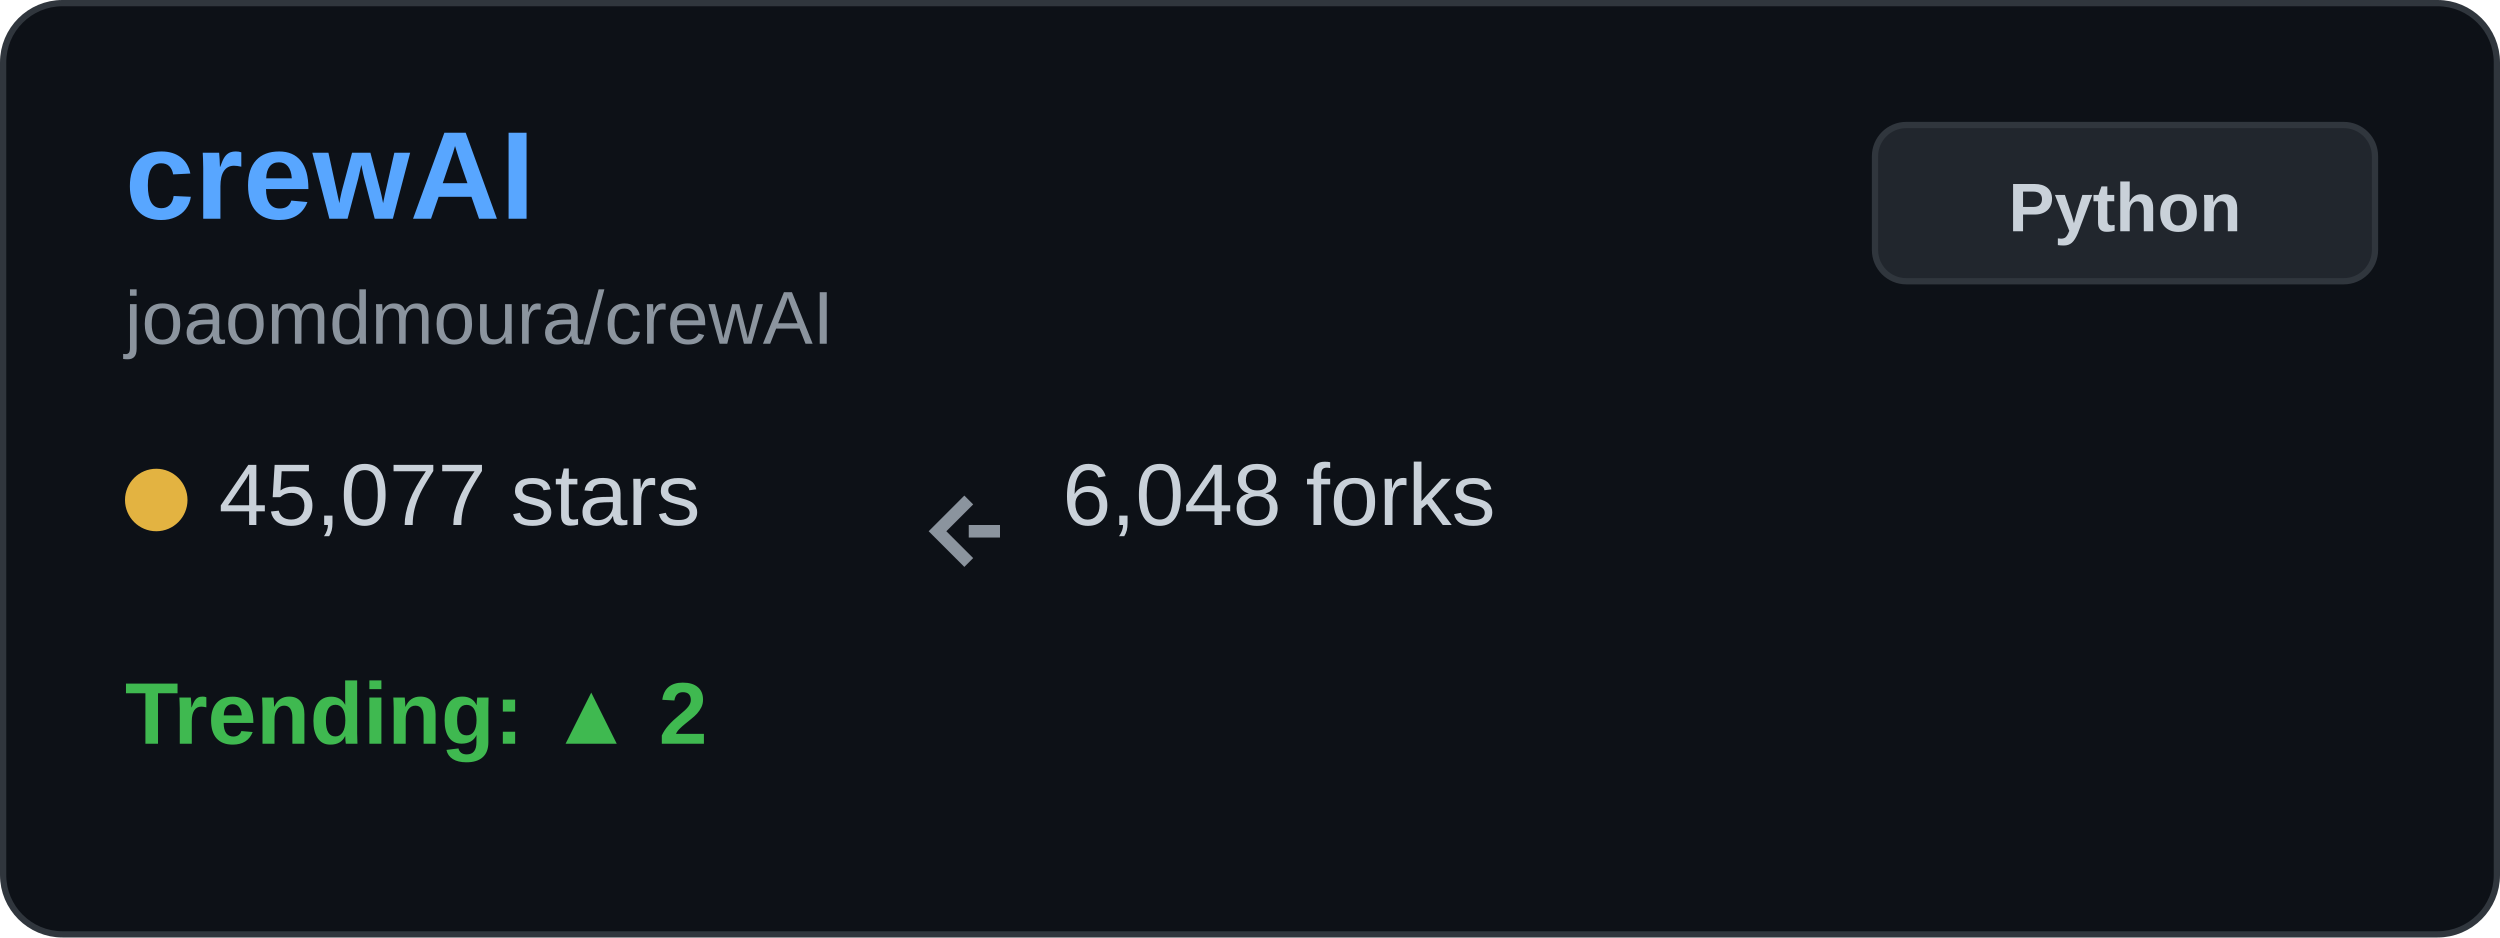
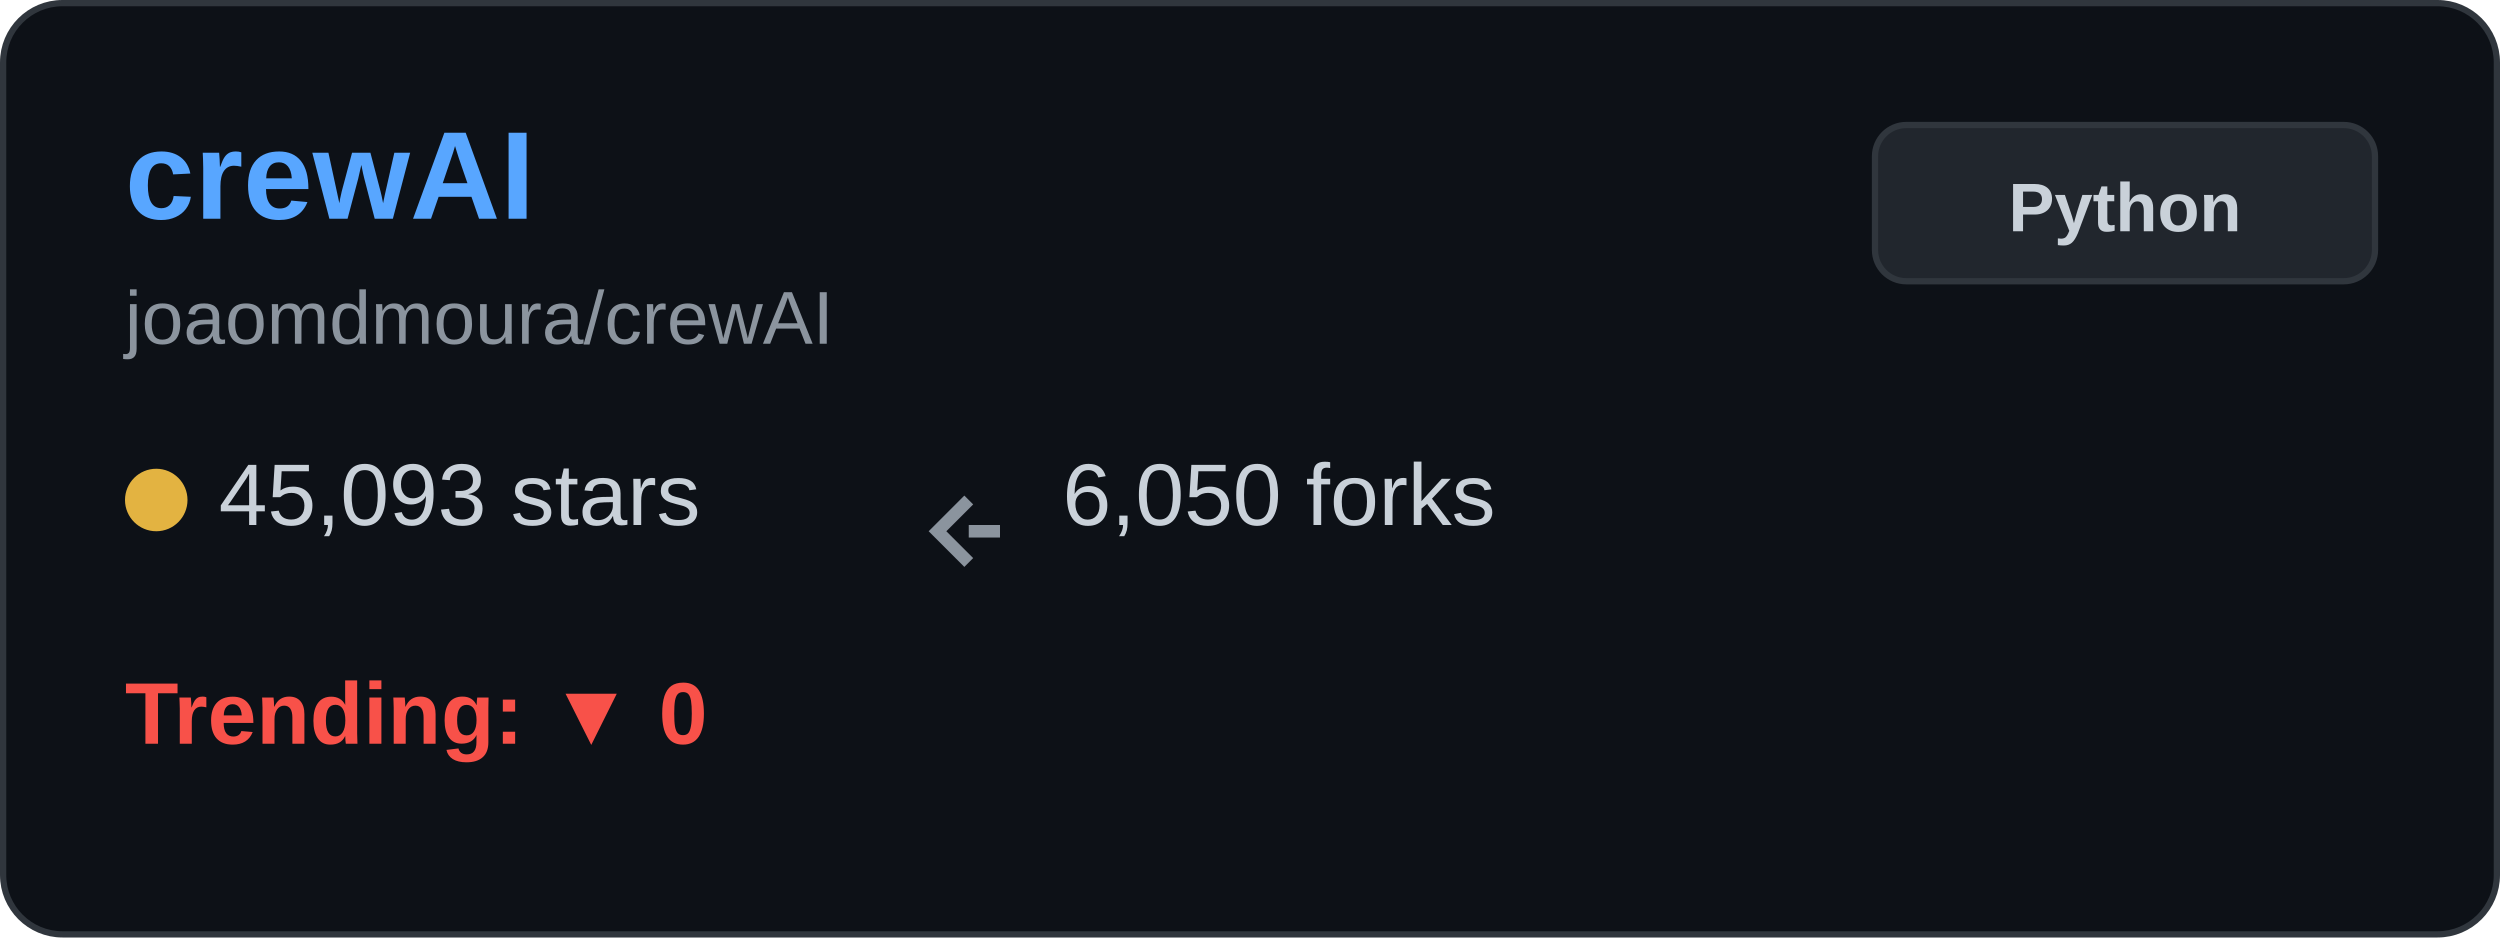
<svg xmlns="http://www.w3.org/2000/svg" width="400" height="150" viewBox="0 0 400 150" fill="none">
  <rect x="0.5" y="0.5" width="399" height="149" rx="9.5" fill="#0d1117" stroke="#30363d" />
  <text x="20" y="35" font-family="Arial, sans-serif" font-size="20" font-weight="bold" fill="#58a6ff">crewAI</text>
  <text x="20" y="55" font-family="Arial, sans-serif" font-size="12" fill="#8b949e">joaomdmoura/crewAI</text>
  <g transform="translate(20, 80)">
    <circle cx="5" cy="0" r="5" fill="#e3b341" />
-     <text x="15" y="4" font-family="Arial, sans-serif" font-size="14" fill="#c9d1d9">45,077 stars</text>
+     <text x="15" y="4" font-family="Arial, sans-serif" font-size="14" fill="#c9d1d9">45,093 stars</text>
  </g>
  <g transform="translate(150, 80)">
    <path d="M5 0 L0 5 L5 10 M5 5 L10 5" stroke="#8b949e" stroke-width="2" fill="none" />
-     <text x="20" y="4" font-family="Arial, sans-serif" font-size="14" fill="#c9d1d9">6,048 forks</text>
+     <text x="20" y="4" font-family="Arial, sans-serif" font-size="14" fill="#c9d1d9">6,050 forks</text>
  </g>
  <g transform="translate(20, 115)">
-     <text x="0" y="4" font-family="Arial, sans-serif" font-size="14" font-weight="bold" fill="#3fb950">Trending: ▲ 2</text>
+     <text x="0" y="4" font-family="Arial, sans-serif" font-size="14" font-weight="bold" fill="#f85149">Trending: ▼ 0</text>
  </g>
  <rect x="300" y="20" width="80" height="25" rx="5" fill="#21262d" stroke="#30363d" />
  <text x="340" y="37" font-family="Arial, sans-serif" font-size="11" font-weight="bold" fill="#c9d1d9" text-anchor="middle">Python</text>
</svg>
